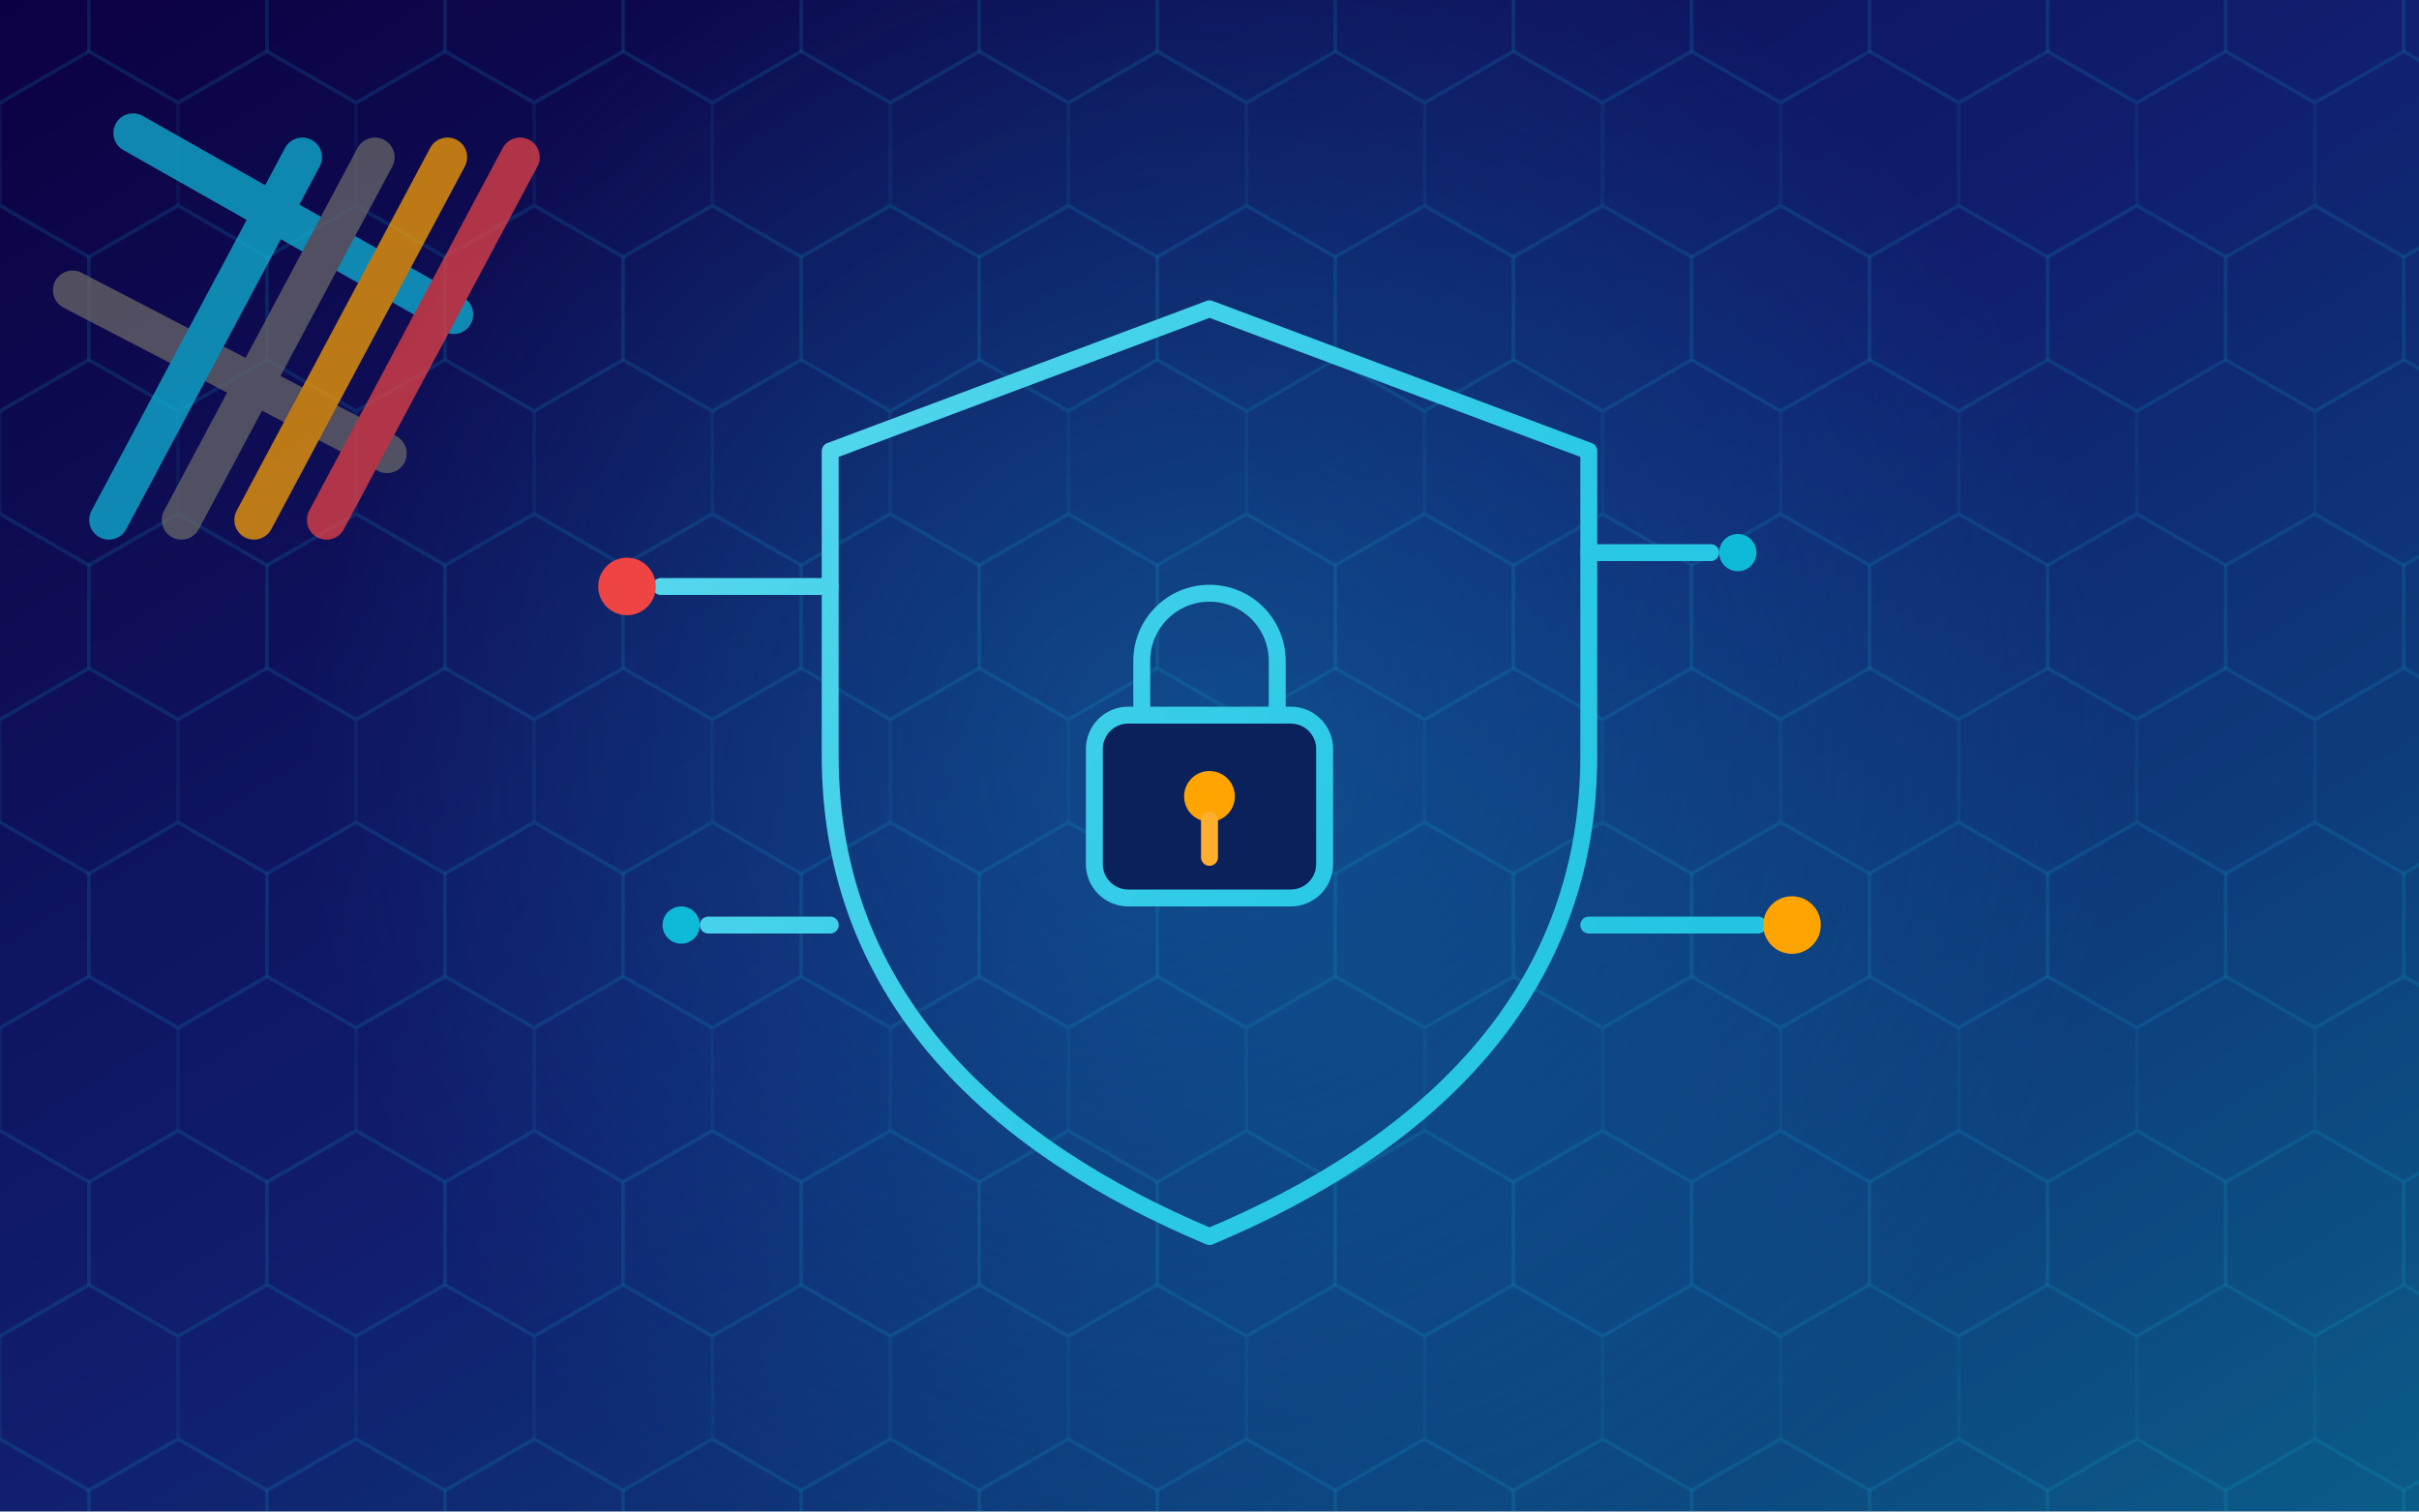
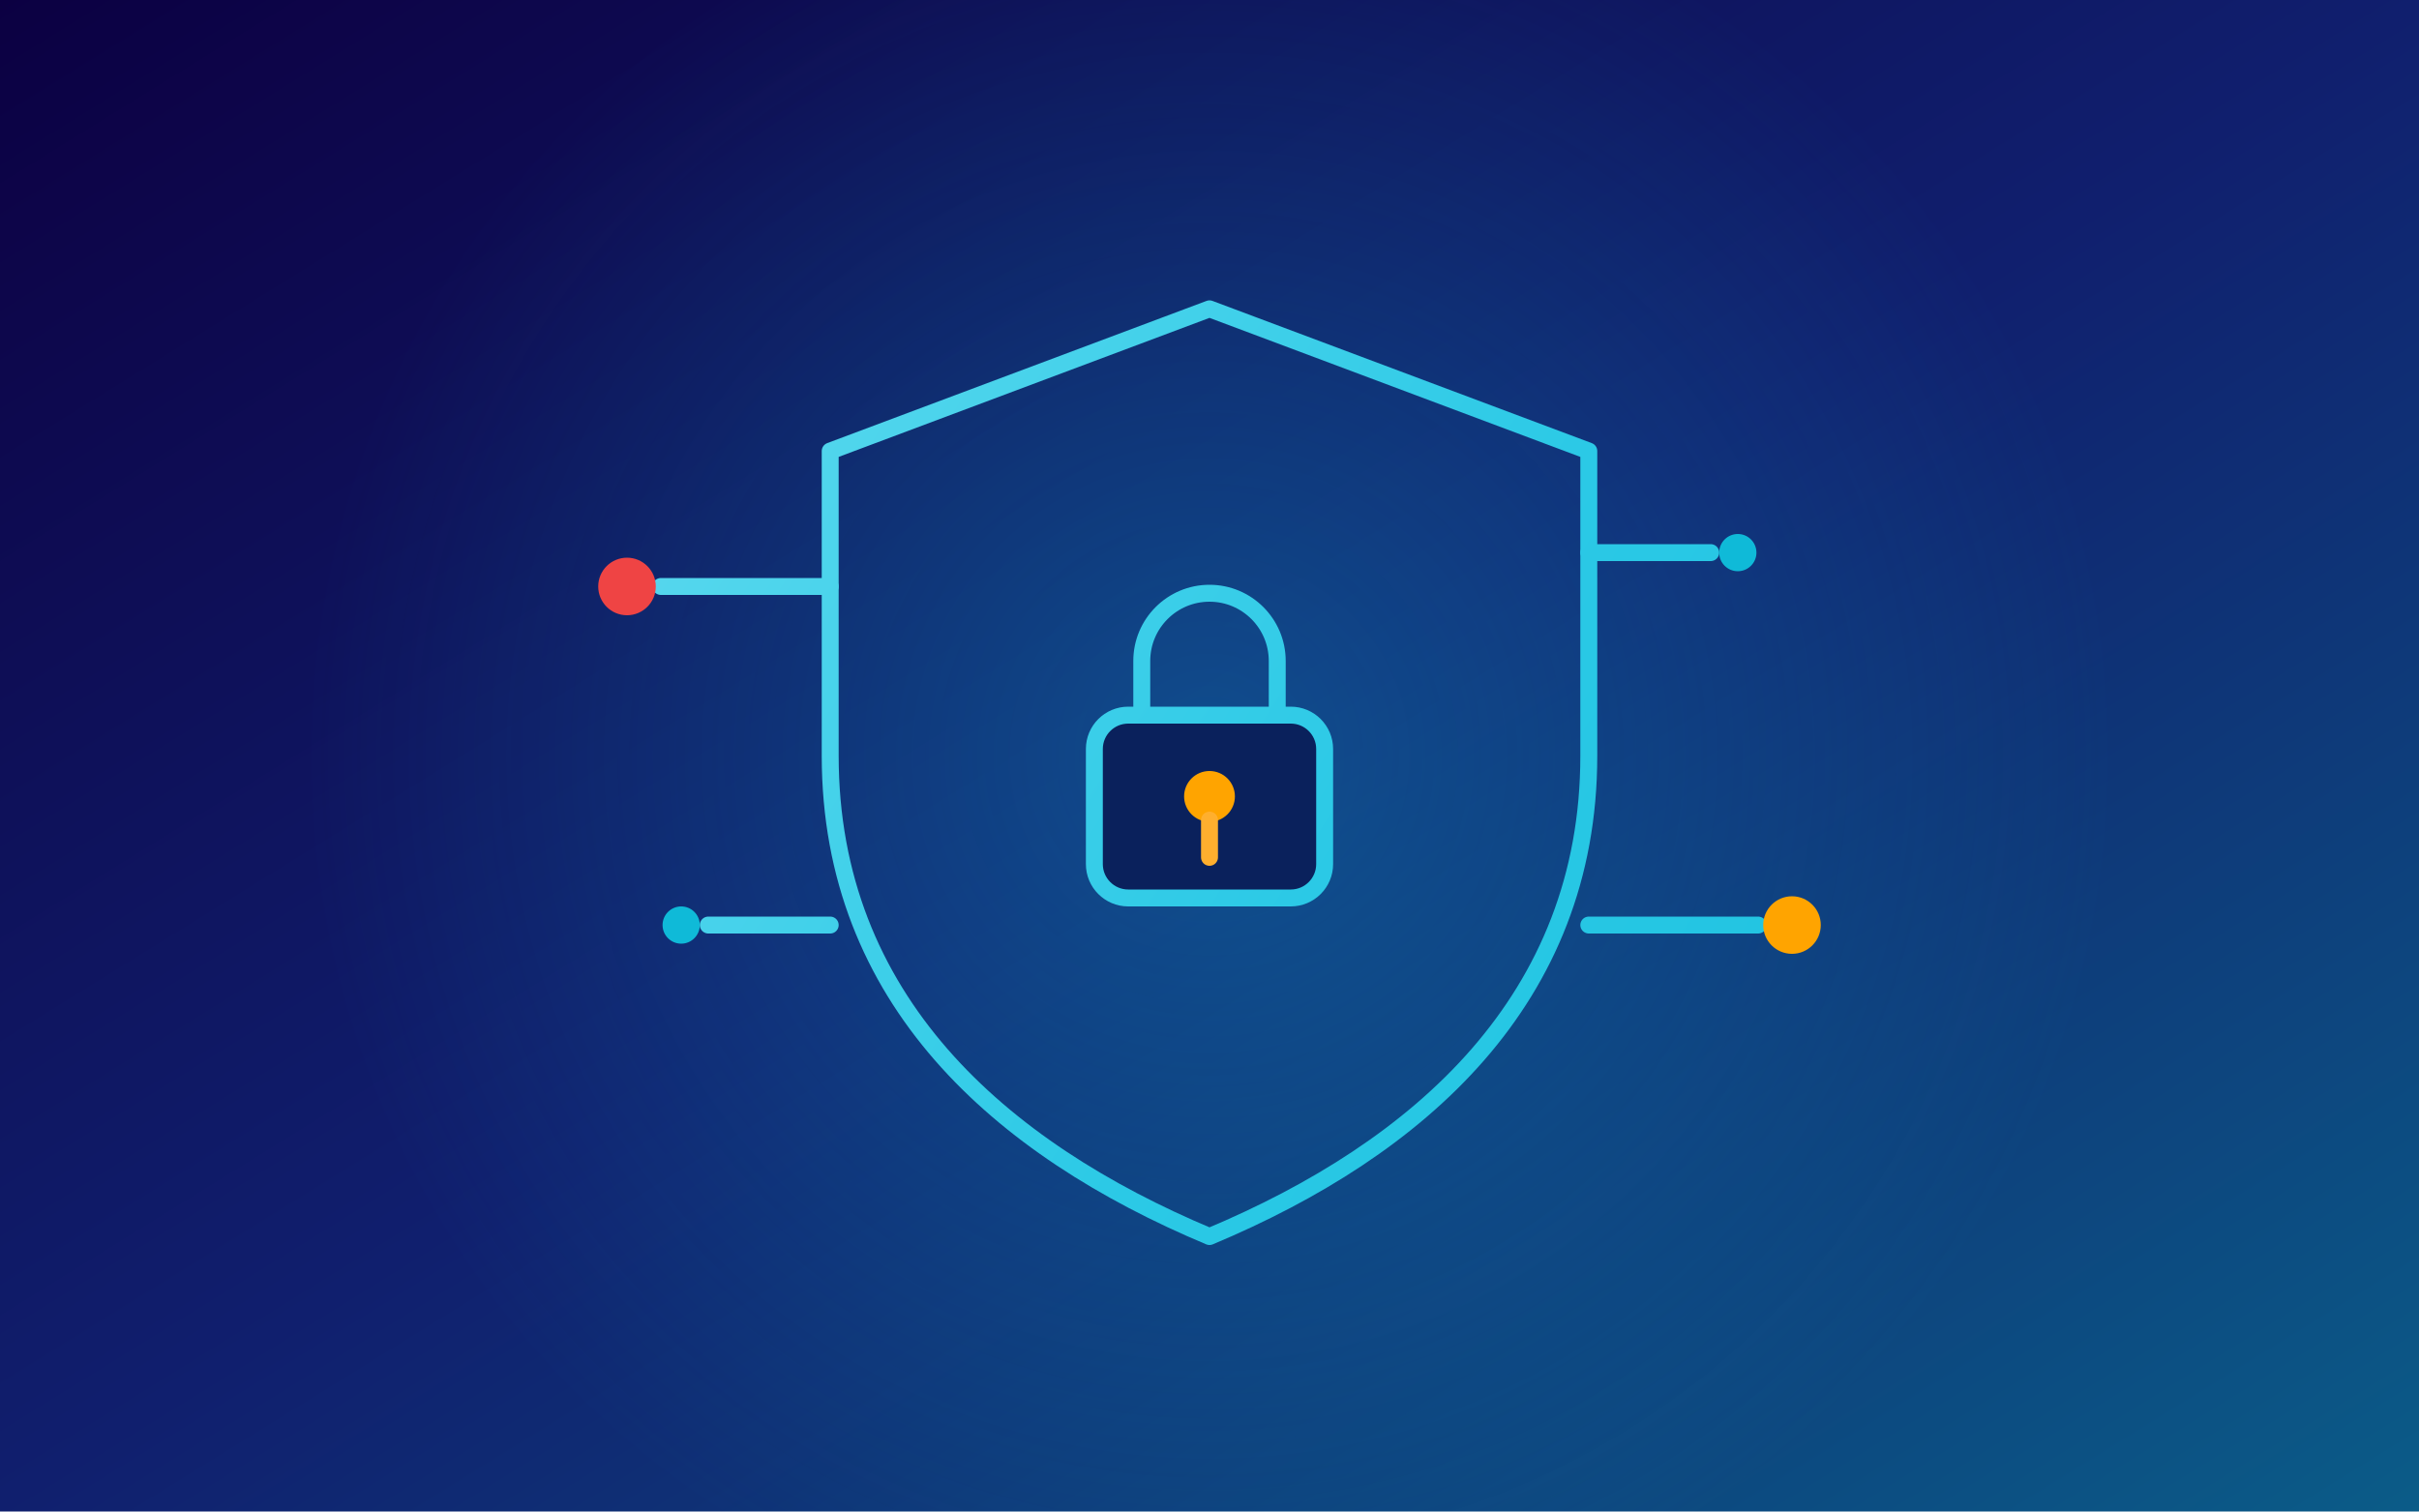
<svg xmlns="http://www.w3.org/2000/svg" viewBox="0 0 800 500" role="img" aria-label="Security management services">
  <defs>
    <linearGradient id="bg" x1="0" y1="0" x2="1" y2="1">
      <stop offset="0" stop-color="#0C0042" />
      <stop offset="0.5" stop-color="#101F6E" />
      <stop offset="1" stop-color="#0B5C88" />
    </linearGradient>
    <linearGradient id="gS" gradientUnits="userSpaceOnUse" x1="0" y1="0" x2="800" y2="500">
      <stop offset="0" stop-color="#8FEAF7" />
      <stop offset="0.55" stop-color="#2BC9E6" />
      <stop offset="1" stop-color="#0FBAD8" />
    </linearGradient>
    <linearGradient id="gO" gradientUnits="userSpaceOnUse" x1="0" y1="0" x2="800" y2="500">
      <stop offset="0" stop-color="#FFE29A" />
      <stop offset="0.5" stop-color="#FFB02E" />
      <stop offset="1" stop-color="#F58B3A" />
    </linearGradient>
    <radialGradient id="glC" cx="0.5" cy="0.5" r="0.5">
      <stop offset="0" stop-color="#0FBAD8" stop-opacity="0.30" />
      <stop offset="1" stop-color="#0FBAD8" stop-opacity="0" />
    </radialGradient>
    <radialGradient id="glO" cx="0.5" cy="0.5" r="0.5">
      <stop offset="0" stop-color="#FFA400" stop-opacity="0.24" />
      <stop offset="1" stop-color="#FFA400" stop-opacity="0" />
    </radialGradient>
-     <pattern id="hx" width="58.89" height="102" patternUnits="userSpaceOnUse">
-       <g fill="none" stroke="#0FBAD8" stroke-opacity="0.08" stroke-width="1.2">
-         <polygon points="0.0,-34.0 29.4,-17.0 29.4,17.0 0.0,34.0 -29.4,17.0 -29.4,-17.0" />
-         <polygon points="58.9,-34.0 88.3,-17.0 88.3,17.0 58.9,34.0 29.4,17.0 29.4,-17.0" />
-         <polygon points="0.0,68.0 29.4,85.0 29.4,119.0 0.0,136.0 -29.4,119.0 -29.4,85.0" />
-         <polygon points="58.9,68.0 88.3,85.0 88.3,119.0 58.9,136.0 29.4,119.0 29.4,85.0" />
-         <polygon points="29.4,17.0 58.9,34.0 58.9,68.0 29.4,85.0 0.0,68.0 0.0,34.0" />
-       </g>
-     </pattern>
  </defs>
  <rect width="800" height="500" fill="url(#bg)" />
-   <rect width="800" height="500" fill="url(#hx)" />
  <circle cx="400" cy="250.0" r="300.0" fill="url(#glC)" />
-   <g stroke-linecap="round" stroke-width="13" opacity="0.72" fill="none">
-     <line x1="24" y1="96" x2="128" y2="150" stroke="#6B6A68" />
-     <line x1="44" y1="44" x2="150" y2="104" stroke="#0FBAD8" />
-     <line x1="36" y1="172" x2="100" y2="52" stroke="#0FBAD8" />
-     <line x1="60" y1="172" x2="124" y2="52" stroke="#6B6A68" />
-     <line x1="84" y1="172" x2="148" y2="52" stroke="#FFA400" />
-     <line x1="108" y1="172" x2="172" y2="52" stroke="#EF4444" />
-   </g>
  <g transform="translate(400 250.0) scale(1.12) translate(-400 -250.0)">
    <g fill="none" stroke="url(#gS)" stroke-width="5" stroke-linecap="round" stroke-linejoin="round">
      <path d="M400 118L512 160V250C512 322 462 366 400 392C338 366 288 322 288 250V160Z" fill="none" />
      <rect x="366" y="238" width="68" height="54" rx="10" fill="#0A0A4A" stroke="none" />
      <rect x="366" y="238" width="68" height="54" rx="10" fill="rgba(15,186,216,0.13)" />
      <path d="M380 238V222A20 20 0 0 1 420 222V238" fill="none" />
      <circle cx="400" cy="262" r="7" fill="#FFA400" stroke="#FFA400" stroke-width="1" />
      <line x1="400" y1="269" x2="400" y2="280" stroke="url(#gO)" />
      <line x1="288" y1="200" x2="238" y2="200" />
      <circle cx="228" cy="200" r="8" fill="#EF4444" stroke="#EF4444" stroke-width="1" />
      <line x1="512" y1="300" x2="562" y2="300" />
      <circle cx="572" cy="300" r="8" fill="#FFA400" stroke="#FFA400" stroke-width="1" />
      <line x1="288" y1="300" x2="252" y2="300" stroke="url(#gS)" />
      <circle cx="244" cy="300" r="5" fill="#0FBAD8" stroke="#0FBAD8" stroke-width="1" />
      <line x1="512" y1="190" x2="548" y2="190" />
      <circle cx="556" cy="190" r="5" fill="#0FBAD8" stroke="#0FBAD8" stroke-width="1" />
    </g>
  </g>
</svg>
